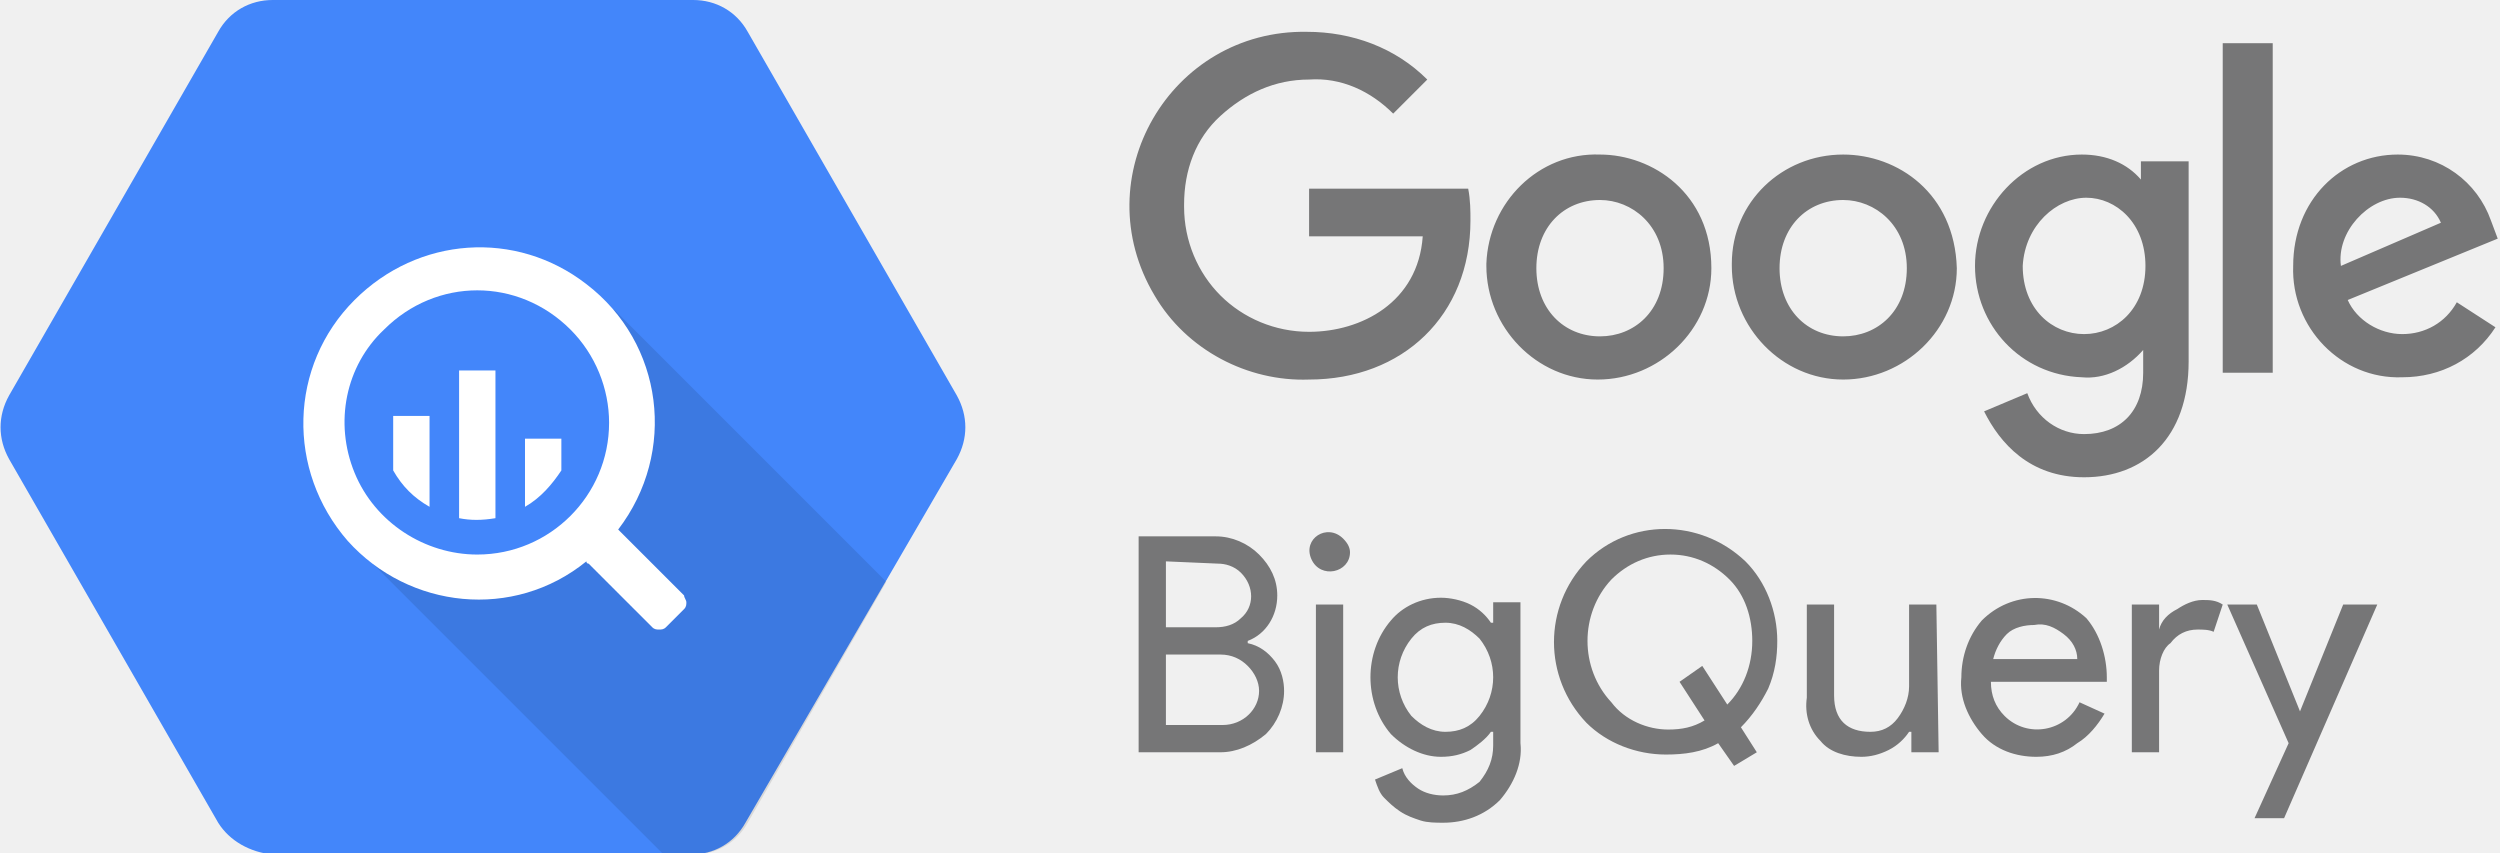
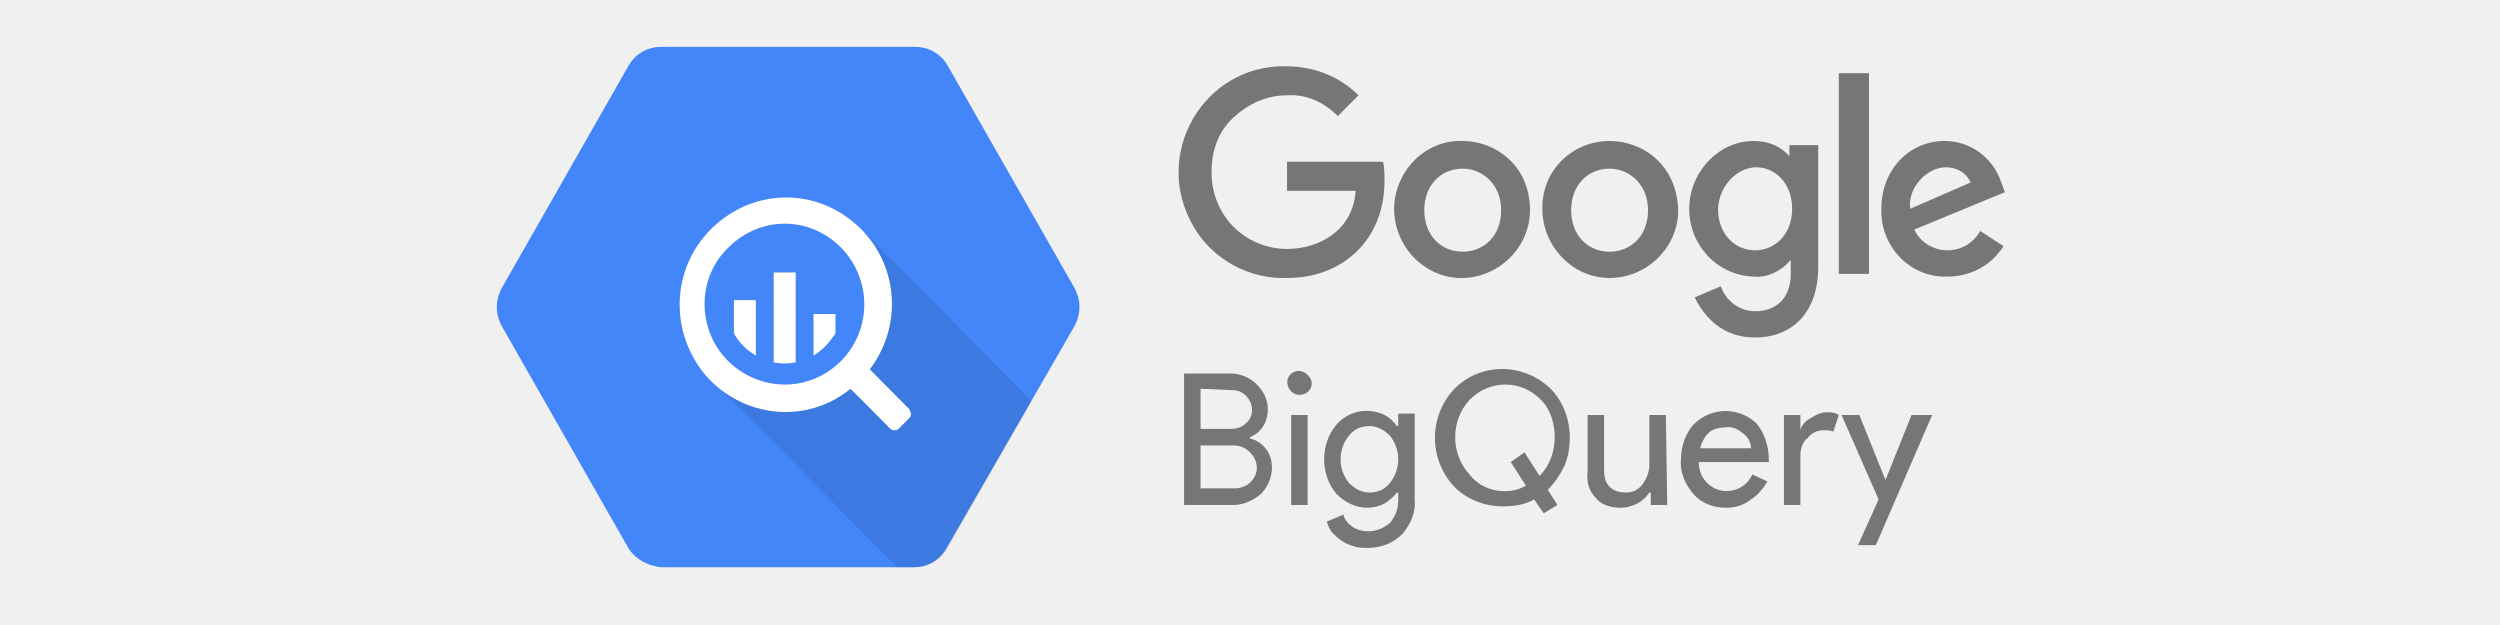
- <svg xmlns="http://www.w3.org/2000/svg" version="1.1" x="0px" y="0px" width="110px" height="37.5px" viewBox="0 0 110 37.5" overflow="visible" enable-background="new 0 0 110 37.5" xml:space="preserve">
-   <defs>
- </defs>
-   <path id="path2_1_" fill="#4386FA" d="M9.6,36.2l-9.2-16c-0.5-0.9-0.5-1.9,0-2.8l9.2-16C10.1,0.5,11,0,12,0h18.5  c1,0,1.9,0.5,2.4,1.4l9.2,16c0.5,0.9,0.5,1.9,0,2.8l-9.3,16c-0.5,0.9-1.4,1.4-2.4,1.4H12C11,37.5,10.1,37,9.6,36.2L9.6,36.2z" />
-   <path id="path4_1_" opacity="0.1" enable-background="new    " d="M27,13.6c0,0,2.6,6.2-0.9,9.7s-9.9,1.3-9.9,1.3l13,13h1.3  c1,0,1.9-0.5,2.4-1.4L39,25.6L27,13.6z" />
-   <path id="path6_1_" fill="#FFFFFF" d="M30.1,26.2l-2.8-2.8c0,0-0.1-0.1-0.1-0.1c2.6-3.4,2-8.2-1.4-10.8c-3.1-2.4-7.4-2.1-10.2,0.7  c-2.9,2.9-3,7.5-0.3,10.6c2.7,3,7.3,3.5,10.5,0.9c0,0,0,0.1,0.1,0.1l2.8,2.8c0.1,0.1,0.2,0.1,0.3,0.1c0.1,0,0.2,0,0.3-0.1l0.8-0.8  c0.1-0.1,0.1-0.2,0.1-0.3C30.2,26.4,30.1,26.3,30.1,26.2L30.1,26.2z M21,24.4c-2.3,0-4.5-1.4-5.4-3.6c-0.9-2.2-0.4-4.7,1.3-6.3  c2.3-2.3,5.9-2.3,8.2,0c1.1,1.1,1.7,2.6,1.7,4.1C26.8,21.8,24.2,24.4,21,24.4L21,24.4z M17.3,18.3v2.4c0.4,0.7,0.9,1.2,1.6,1.6v-4  L17.3,18.3z M20.2,16.3v6.5c0.5,0.1,1,0.1,1.6,0v-6.5L20.2,16.3z M24.7,20.7v-1.4h-1.6v3C23.8,21.9,24.3,21.3,24.7,20.7L24.7,20.7z" />
-   <path id="path8_1_" fill="#767677" d="M64.6,8.3h-7v2.1h5c-0.2,2.9-2.7,4.2-5,4.2c-1.5,0-2.9-0.6-3.9-1.6s-1.6-2.4-1.6-3.9V9  c0-1.5,0.5-2.9,1.6-3.9s2.4-1.6,3.9-1.6C59,3.4,60.3,4,61.3,5l1.5-1.5c-1.4-1.4-3.3-2.1-5.3-2.1c-6-0.1-9.8,6.4-6.7,11.6  c1.4,2.4,4.1,3.8,6.8,3.7c4.1,0,7.1-2.8,7.1-7C64.7,9.3,64.7,8.8,64.6,8.3L64.6,8.3z M70.4,6.8c-2.7-0.1-4.9,2.1-5,4.8v0.1  c0,2.7,2.2,5,4.9,5s5-2.2,5-4.9C75.3,8.5,72.7,6.8,70.4,6.8L70.4,6.8z M70.4,8.8c1.4,0,2.8,1.1,2.8,3s-1.3,3-2.8,3  c-1.6,0-2.8-1.2-2.8-3S68.8,8.8,70.4,8.8L70.4,8.8z M81.1,6.8c-2.7,0-4.9,2.1-4.9,4.8v0.1c0,2.7,2.2,5,4.9,5s5-2.2,5-4.9  C86,8.5,83.5,6.8,81.1,6.8L81.1,6.8z M81.1,8.8c1.4,0,2.8,1.1,2.8,3s-1.3,3-2.8,3c-1.6,0-2.8-1.2-2.8-3S79.5,8.8,81.1,8.8L81.1,8.8z   M91.6,6.8c-2.6,0-4.7,2.3-4.7,4.9c0,2.6,2,4.8,4.7,4.9c1,0.1,2-0.4,2.7-1.2v1c0,1.7-1,2.7-2.6,2.7c-1.1,0-2.1-0.7-2.5-1.8l-1.9,0.8  c0.7,1.4,2,2.9,4.4,2.9c2.6,0,4.6-1.7,4.6-5.1V7.1h-2.1v0.8C93.6,7.2,92.7,6.8,91.6,6.8L91.6,6.8z M91.8,8.7c1.3,0,2.6,1.1,2.6,3  s-1.3,3-2.7,3c-1.4,0-2.7-1.1-2.7-3C89.1,9.9,90.5,8.7,91.8,8.7L91.8,8.7z M105.5,6.8c-2.5,0-4.6,2-4.6,4.9c-0.1,2.7,2.1,5,4.8,4.9  c1.7,0,3.2-0.8,4.1-2.2l-1.7-1.1c-0.5,0.9-1.4,1.4-2.4,1.4c-1,0-2-0.6-2.4-1.5l6.6-2.7l-0.3-0.8C109,8,107.4,6.8,105.5,6.8  L105.5,6.8z M105.6,8.7c0.8,0,1.5,0.4,1.8,1.1l-4.4,1.9C102.8,10.2,104.2,8.7,105.6,8.7L105.6,8.7z M97.8,16.4h2.2V1.9h-2.2  L97.8,16.4z M50.1,33.1v-9.5h3.4c0.7,0,1.4,0.3,1.9,0.8c0.5,0.5,0.8,1.1,0.8,1.8c0,0.9-0.5,1.7-1.3,2v0.1c0.5,0.1,0.9,0.4,1.2,0.8  c0.3,0.4,0.4,0.9,0.4,1.3c0,0.7-0.3,1.4-0.8,1.9c-0.6,0.5-1.3,0.8-2,0.8L50.1,33.1L50.1,33.1z M51.3,24.7v2.9h2.2  c0.4,0,0.8-0.1,1.1-0.4c0.6-0.5,0.6-1.4,0-2l0,0c-0.3-0.3-0.7-0.4-1-0.4L51.3,24.7L51.3,24.7z M51.3,28.8v3.1h2.5  c0.9,0,1.6-0.7,1.6-1.5c0-0.4-0.2-0.8-0.5-1.1c-0.3-0.3-0.7-0.5-1.2-0.5L51.3,28.8L51.3,28.8z M59.4,24.3c0,0.9-1.3,1.2-1.7,0.3  c-0.4-0.9,0.7-1.6,1.4-0.9C59.3,23.9,59.4,24.1,59.4,24.3L59.4,24.3z M59.1,26.6v6.5h-1.2v-6.5H59.1z M63.5,36.2c-0.3,0-0.7,0-1-0.1  c-0.3-0.1-0.6-0.2-0.9-0.4c-0.3-0.2-0.5-0.4-0.7-0.6c-0.2-0.2-0.3-0.5-0.4-0.8l1.2-0.5c0.1,0.4,0.4,0.7,0.7,0.9  c0.3,0.2,0.7,0.3,1.1,0.3c0.6,0,1.1-0.2,1.6-0.6c0.4-0.5,0.6-1,0.6-1.6v-0.6h-0.1c-0.2,0.3-0.6,0.6-0.9,0.8  c-0.4,0.2-0.8,0.3-1.3,0.3c-0.8,0-1.6-0.4-2.2-1c-0.6-0.7-0.9-1.6-0.9-2.5c0-0.9,0.3-1.8,0.9-2.5c0.5-0.6,1.3-1,2.2-1  c0.4,0,0.9,0.1,1.3,0.3c0.4,0.2,0.7,0.5,0.9,0.8h0.1v-0.9h1.2v6.2c0.1,0.9-0.3,1.8-0.9,2.5C65.3,35.9,64.4,36.2,63.5,36.2L63.5,36.2  z M63.6,32.2c0.6,0,1.1-0.2,1.5-0.7c0.8-1,0.8-2.4,0-3.4c-0.4-0.4-0.9-0.7-1.5-0.7c-0.6,0-1.1,0.2-1.5,0.7c-0.4,0.5-0.6,1.1-0.6,1.7  c0,0.6,0.2,1.2,0.6,1.7C62.5,31.9,63,32.2,63.6,32.2L63.6,32.2z" />
-   <path id="path41_1_" fill="#767677" d="M77.3,33.1l-1,0.6l-0.7-1c-0.7,0.4-1.5,0.5-2.3,0.5c-1.3,0-2.6-0.5-3.5-1.4  c-1.9-2-1.9-5.1,0-7.1c1.9-1.9,5-1.9,7,0c0.9,0.9,1.4,2.2,1.4,3.5c0,0.7-0.1,1.4-0.4,2.1c-0.3,0.6-0.7,1.2-1.2,1.7L77.3,33.1z   M73.4,32.1c0.6,0,1.1-0.1,1.6-0.4L73.9,30l1-0.7l1.1,1.7c0.7-0.7,1.1-1.7,1.1-2.8c0-1-0.3-2-1-2.7c-0.7-0.7-1.6-1.1-2.6-1.1  c-1,0-1.9,0.4-2.6,1.1c-1.4,1.5-1.4,3.9,0,5.4C71.5,31.7,72.5,32.1,73.4,32.1L73.4,32.1z M85.3,33.1h-1.2v-0.9h-0.1  c-0.2,0.3-0.5,0.6-0.9,0.8c-0.4,0.2-0.8,0.3-1.2,0.3c-0.7,0-1.4-0.2-1.8-0.7c-0.5-0.5-0.7-1.2-0.6-1.9v-4.1h1.2v4  c0,1.1,0.6,1.6,1.6,1.6c0.5,0,0.9-0.2,1.2-0.6c0.3-0.4,0.5-0.9,0.5-1.4v-3.6h1.2L85.3,33.1L85.3,33.1z M89.6,33.3  c-0.9,0-1.8-0.3-2.4-1c-0.6-0.7-1-1.6-0.9-2.5c0-0.9,0.3-1.8,0.9-2.5c1.3-1.3,3.3-1.3,4.6-0.1c0.6,0.7,0.9,1.7,0.9,2.6V30h-5.1  c0,0.6,0.2,1.1,0.6,1.5c1,1,2.7,0.7,3.3-0.6l1.1,0.5c-0.3,0.5-0.7,1-1.2,1.3C90.9,33.1,90.3,33.3,89.6,33.3L89.6,33.3z M87.7,29h3.7  c0-0.4-0.2-0.8-0.6-1.1c-0.4-0.3-0.8-0.5-1.3-0.4c-0.4,0-0.9,0.1-1.2,0.4C88,28.2,87.8,28.6,87.7,29L87.7,29z M95,33.1h-1.2v-6.5H95  v1.1H95c0.1-0.4,0.4-0.7,0.8-0.9c0.3-0.2,0.7-0.4,1.1-0.4c0.3,0,0.6,0,0.9,0.2l-0.4,1.2c-0.2-0.1-0.5-0.1-0.7-0.1  c-0.5,0-0.9,0.2-1.2,0.6C95.2,28.5,95,29,95,29.5L95,33.1L95,33.1z M104.6,26.6l-4.1,9.4h-1.3l1.5-3.3l-2.7-6.1h1.3l1.9,4.7h0  l1.9-4.7L104.6,26.6L104.6,26.6z" />
+ <svg xmlns="http://www.w3.org/2000/svg" width="160" height="40" viewBox="0 0 160 40" fill="none">
+   <path d="M40.207 35.064L32.126 20.892C31.686 20.095 31.686 19.209 32.126 18.412L40.207 4.24C40.646 3.443 41.437 3 42.315 3H58.566C59.444 3 60.235 3.443 60.674 4.24L68.756 18.412C69.195 19.209 69.195 20.095 68.756 20.892L60.586 35.064C60.147 35.861 59.357 36.304 58.478 36.304H42.315C41.437 36.215 40.646 35.773 40.207 35.064Z" fill="#4386FA" />
+   <path opacity="0.1" d="M55.491 15.046C55.491 15.046 57.775 20.538 54.701 23.638C51.626 26.738 46.004 24.789 46.004 24.789L57.424 36.304H58.566C59.444 36.304 60.235 35.861 60.674 35.064L66.032 25.675L55.491 15.046Z" fill="black" />
+   <path d="M58.214 26.206L55.755 23.726L55.667 23.638C57.951 20.626 57.424 16.375 54.437 14.072C51.714 11.946 47.937 12.212 45.477 14.692C42.93 17.261 42.842 21.335 45.214 24.081C47.586 26.738 51.626 27.181 54.437 24.878C54.437 24.878 54.437 24.966 54.525 24.966L56.985 27.447C57.072 27.535 57.16 27.535 57.248 27.535C57.336 27.535 57.424 27.535 57.512 27.447L58.214 26.738C58.302 26.649 58.302 26.561 58.302 26.472C58.302 26.384 58.214 26.295 58.214 26.206ZM50.221 24.612C48.2 24.612 46.268 23.372 45.477 21.424C44.687 19.475 45.126 17.261 46.619 15.843C48.64 13.806 51.802 13.806 53.822 15.843C54.789 16.818 55.316 18.146 55.316 19.475C55.316 22.309 53.032 24.612 50.221 24.612ZM46.971 19.209V21.335C47.322 21.955 47.761 22.398 48.376 22.752V19.209H46.971ZM49.518 17.438V23.195C49.957 23.284 50.396 23.284 50.923 23.195V17.438H49.518ZM53.471 21.335V20.095H52.065V22.752C52.68 22.398 53.12 21.866 53.471 21.335Z" fill="white" />
+   <path d="M88.52 10.352H82.371V12.212H86.763C86.587 14.78 84.391 15.932 82.371 15.932C81.053 15.932 79.824 15.4 78.945 14.515C78.067 13.629 77.54 12.389 77.54 11.06V10.972C77.54 9.643 77.979 8.403 78.945 7.517C79.911 6.632 81.053 6.1 82.371 6.1C83.601 6.012 84.743 6.543 85.621 7.429L86.939 6.1C85.709 4.86 84.04 4.24 82.283 4.24C77.013 4.151 73.675 9.909 76.398 14.515C77.627 16.64 79.999 17.881 82.371 17.792C85.972 17.792 88.608 15.312 88.608 11.592C88.608 11.237 88.608 10.794 88.52 10.352ZM93.615 9.023C91.243 8.934 89.311 10.883 89.223 13.275V13.363C89.223 15.755 91.155 17.792 93.527 17.792C95.899 17.792 97.919 15.843 97.919 13.452C97.919 10.529 95.635 9.023 93.615 9.023ZM93.615 10.794C94.845 10.794 96.074 11.769 96.074 13.452C96.074 15.135 94.932 16.109 93.615 16.109C92.209 16.109 91.155 15.046 91.155 13.452C91.155 11.857 92.209 10.794 93.615 10.794ZM103.014 9.023C100.642 9.023 98.71 10.883 98.71 13.275V13.363C98.71 15.755 100.642 17.792 103.014 17.792C105.386 17.792 107.406 15.843 107.406 13.452C107.318 10.529 105.122 9.023 103.014 9.023ZM103.014 10.794C104.244 10.794 105.474 11.769 105.474 13.452C105.474 15.135 104.332 16.109 103.014 16.109C101.608 16.109 100.554 15.046 100.554 13.452C100.554 11.857 101.608 10.794 103.014 10.794ZM112.237 9.023C109.953 9.023 108.109 11.06 108.109 13.363C108.109 15.666 109.866 17.615 112.237 17.703C113.116 17.792 113.994 17.349 114.609 16.64V17.526C114.609 19.032 113.731 19.918 112.325 19.918C111.359 19.918 110.481 19.298 110.129 18.323L108.46 19.032C109.075 20.272 110.217 21.601 112.325 21.601C114.609 21.601 116.366 20.095 116.366 17.083V9.289H114.521V9.997C113.994 9.377 113.204 9.023 112.237 9.023ZM112.413 10.706C113.555 10.706 114.697 11.68 114.697 13.363C114.697 15.046 113.555 16.02 112.325 16.02C111.095 16.02 109.953 15.046 109.953 13.363C110.041 11.769 111.271 10.706 112.413 10.706ZM124.447 9.023C122.251 9.023 120.407 10.794 120.407 13.363C120.319 15.755 122.251 17.792 124.623 17.703C126.116 17.703 127.434 16.995 128.225 15.755L126.731 14.78C126.292 15.578 125.502 16.02 124.623 16.02C123.745 16.02 122.866 15.489 122.515 14.692L128.313 12.3L128.049 11.592C127.522 10.086 126.116 9.023 124.447 9.023ZM124.535 10.706C125.238 10.706 125.853 11.06 126.116 11.68L122.251 13.363C122.076 12.035 123.305 10.706 124.535 10.706ZM117.684 17.526H119.616V4.683H117.684V17.526ZM75.783 32.318V23.904H78.769C79.384 23.904 79.999 24.169 80.439 24.612C80.878 25.055 81.141 25.586 81.141 26.206C81.141 27.004 80.702 27.712 79.999 27.978V28.067C80.439 28.155 80.79 28.421 81.053 28.775C81.317 29.129 81.405 29.572 81.405 29.927C81.405 30.547 81.141 31.167 80.702 31.61C80.175 32.052 79.56 32.318 78.945 32.318H75.783ZM76.837 24.878V27.447H78.769C79.121 27.447 79.472 27.358 79.736 27.092C80.263 26.649 80.263 25.852 79.736 25.321C79.472 25.055 79.121 24.966 78.857 24.966L76.837 24.878ZM76.837 28.509V31.255H79.033C79.824 31.255 80.439 30.635 80.439 29.927C80.439 29.572 80.263 29.218 79.999 28.952C79.736 28.686 79.384 28.509 78.945 28.509H76.837ZM83.952 24.523C83.952 25.321 82.81 25.586 82.459 24.789C82.108 23.992 83.074 23.372 83.689 23.992C83.864 24.169 83.952 24.346 83.952 24.523ZM83.689 26.561V32.318H82.635V26.561H83.689ZM87.554 35.064C87.29 35.064 86.939 35.064 86.675 34.975C86.412 34.887 86.148 34.798 85.885 34.621C85.621 34.444 85.445 34.267 85.27 34.09C85.094 33.912 85.006 33.647 84.918 33.381L85.972 32.938C86.06 33.292 86.324 33.558 86.587 33.735C86.851 33.912 87.202 34.001 87.554 34.001C88.081 34.001 88.52 33.824 88.959 33.469C89.311 33.027 89.486 32.584 89.486 32.052V31.521H89.398C89.223 31.787 88.871 32.052 88.608 32.23C88.256 32.407 87.905 32.495 87.466 32.495C86.763 32.495 86.06 32.141 85.533 31.61C85.006 30.989 84.743 30.192 84.743 29.395C84.743 28.598 85.006 27.801 85.533 27.181C85.972 26.649 86.675 26.295 87.466 26.295C87.817 26.295 88.256 26.384 88.608 26.561C88.959 26.738 89.223 27.004 89.398 27.269H89.486V26.472H90.54V31.964C90.628 32.761 90.277 33.558 89.75 34.178C89.135 34.798 88.344 35.064 87.554 35.064ZM87.641 31.521C88.169 31.521 88.608 31.344 88.959 30.901C89.662 30.015 89.662 28.775 88.959 27.889C88.608 27.535 88.169 27.269 87.641 27.269C87.115 27.269 86.675 27.447 86.324 27.889C85.972 28.332 85.797 28.864 85.797 29.395C85.797 29.927 85.972 30.458 86.324 30.901C86.675 31.255 87.115 31.521 87.641 31.521Z" fill="#767677" />
+   <path d="M99.676 32.318L98.797 32.85L98.183 31.964C97.568 32.318 96.865 32.407 96.162 32.407C95.02 32.407 93.878 31.964 93.088 31.167C91.419 29.395 91.419 26.649 93.088 24.878C94.757 23.195 97.48 23.195 99.237 24.878C100.027 25.675 100.466 26.826 100.466 27.978C100.466 28.598 100.379 29.218 100.115 29.838C99.852 30.369 99.5 30.901 99.061 31.344L99.676 32.318ZM96.25 31.432C96.777 31.432 97.216 31.344 97.656 31.078L96.689 29.572L97.568 28.952L98.534 30.458C99.149 29.838 99.5 28.952 99.5 27.978C99.5 27.092 99.237 26.206 98.622 25.587C98.007 24.966 97.216 24.612 96.338 24.612C95.46 24.612 94.669 24.966 94.054 25.587C92.824 26.915 92.824 29.041 94.054 30.369C94.581 31.078 95.46 31.432 96.25 31.432ZM106.703 32.318H105.649V31.521H105.561C105.386 31.787 105.122 32.052 104.771 32.23C104.419 32.407 104.068 32.495 103.717 32.495C103.102 32.495 102.487 32.318 102.136 31.875C101.696 31.432 101.521 30.812 101.608 30.192V26.561H102.663V30.104C102.663 31.078 103.19 31.521 104.068 31.521C104.507 31.521 104.859 31.344 105.122 30.989C105.386 30.635 105.561 30.192 105.561 29.75V26.561H106.615L106.703 32.318ZM110.481 32.495C109.69 32.495 108.899 32.23 108.372 31.61C107.845 30.989 107.494 30.192 107.582 29.395C107.582 28.598 107.845 27.801 108.372 27.181C109.514 26.029 111.271 26.029 112.413 27.092C112.94 27.712 113.204 28.598 113.204 29.395V29.572H108.724C108.724 30.104 108.899 30.547 109.251 30.901C110.129 31.787 111.622 31.521 112.15 30.369L113.116 30.812C112.852 31.255 112.501 31.698 112.062 31.964C111.622 32.318 111.095 32.495 110.481 32.495ZM108.812 28.687H112.062C112.062 28.332 111.886 27.978 111.535 27.712C111.183 27.447 110.832 27.269 110.393 27.358C110.041 27.358 109.602 27.447 109.339 27.712C109.075 27.978 108.899 28.332 108.812 28.687ZM115.224 32.318H114.17V26.561H115.224V27.535C115.312 27.181 115.575 26.915 115.927 26.738C116.19 26.561 116.542 26.384 116.893 26.384C117.157 26.384 117.42 26.384 117.684 26.561L117.332 27.624C117.157 27.535 116.893 27.535 116.717 27.535C116.278 27.535 115.927 27.712 115.663 28.067C115.4 28.244 115.224 28.687 115.224 29.129V32.318ZM123.657 26.561L120.055 34.887H118.913L120.231 31.964L117.859 26.561H119.001L120.67 30.724L122.339 26.561H123.657Z" fill="#767677" />
</svg>
